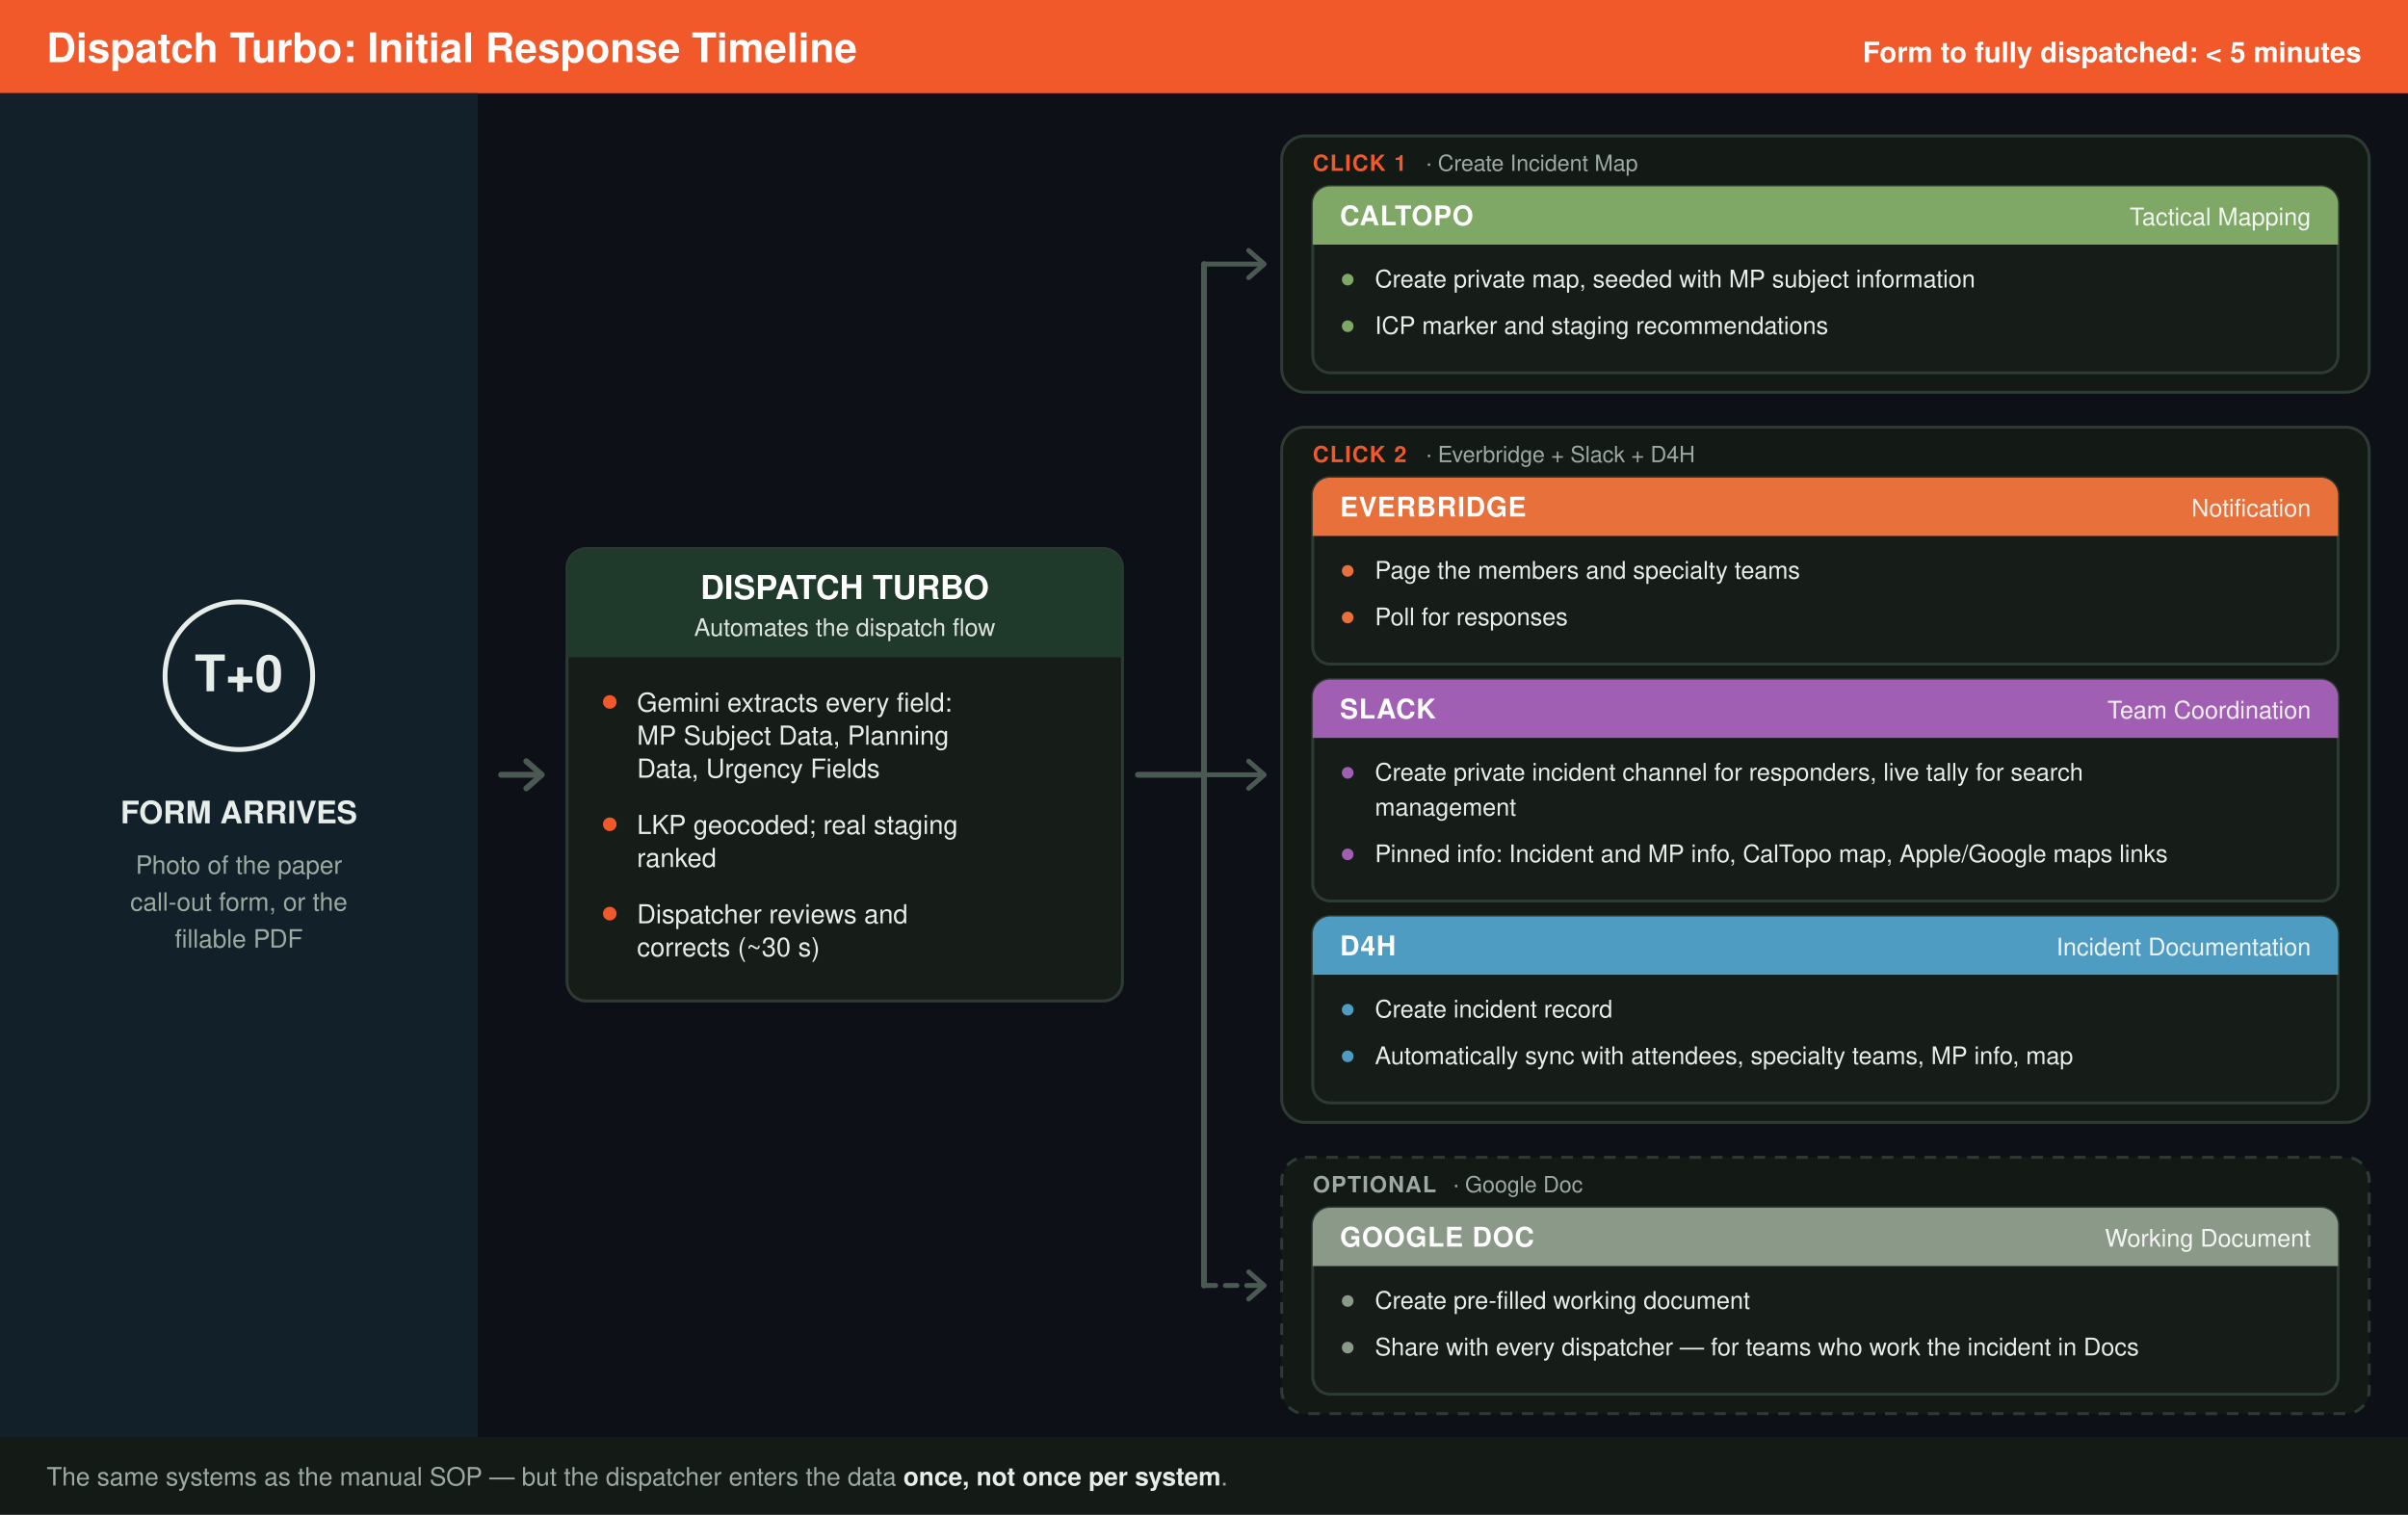
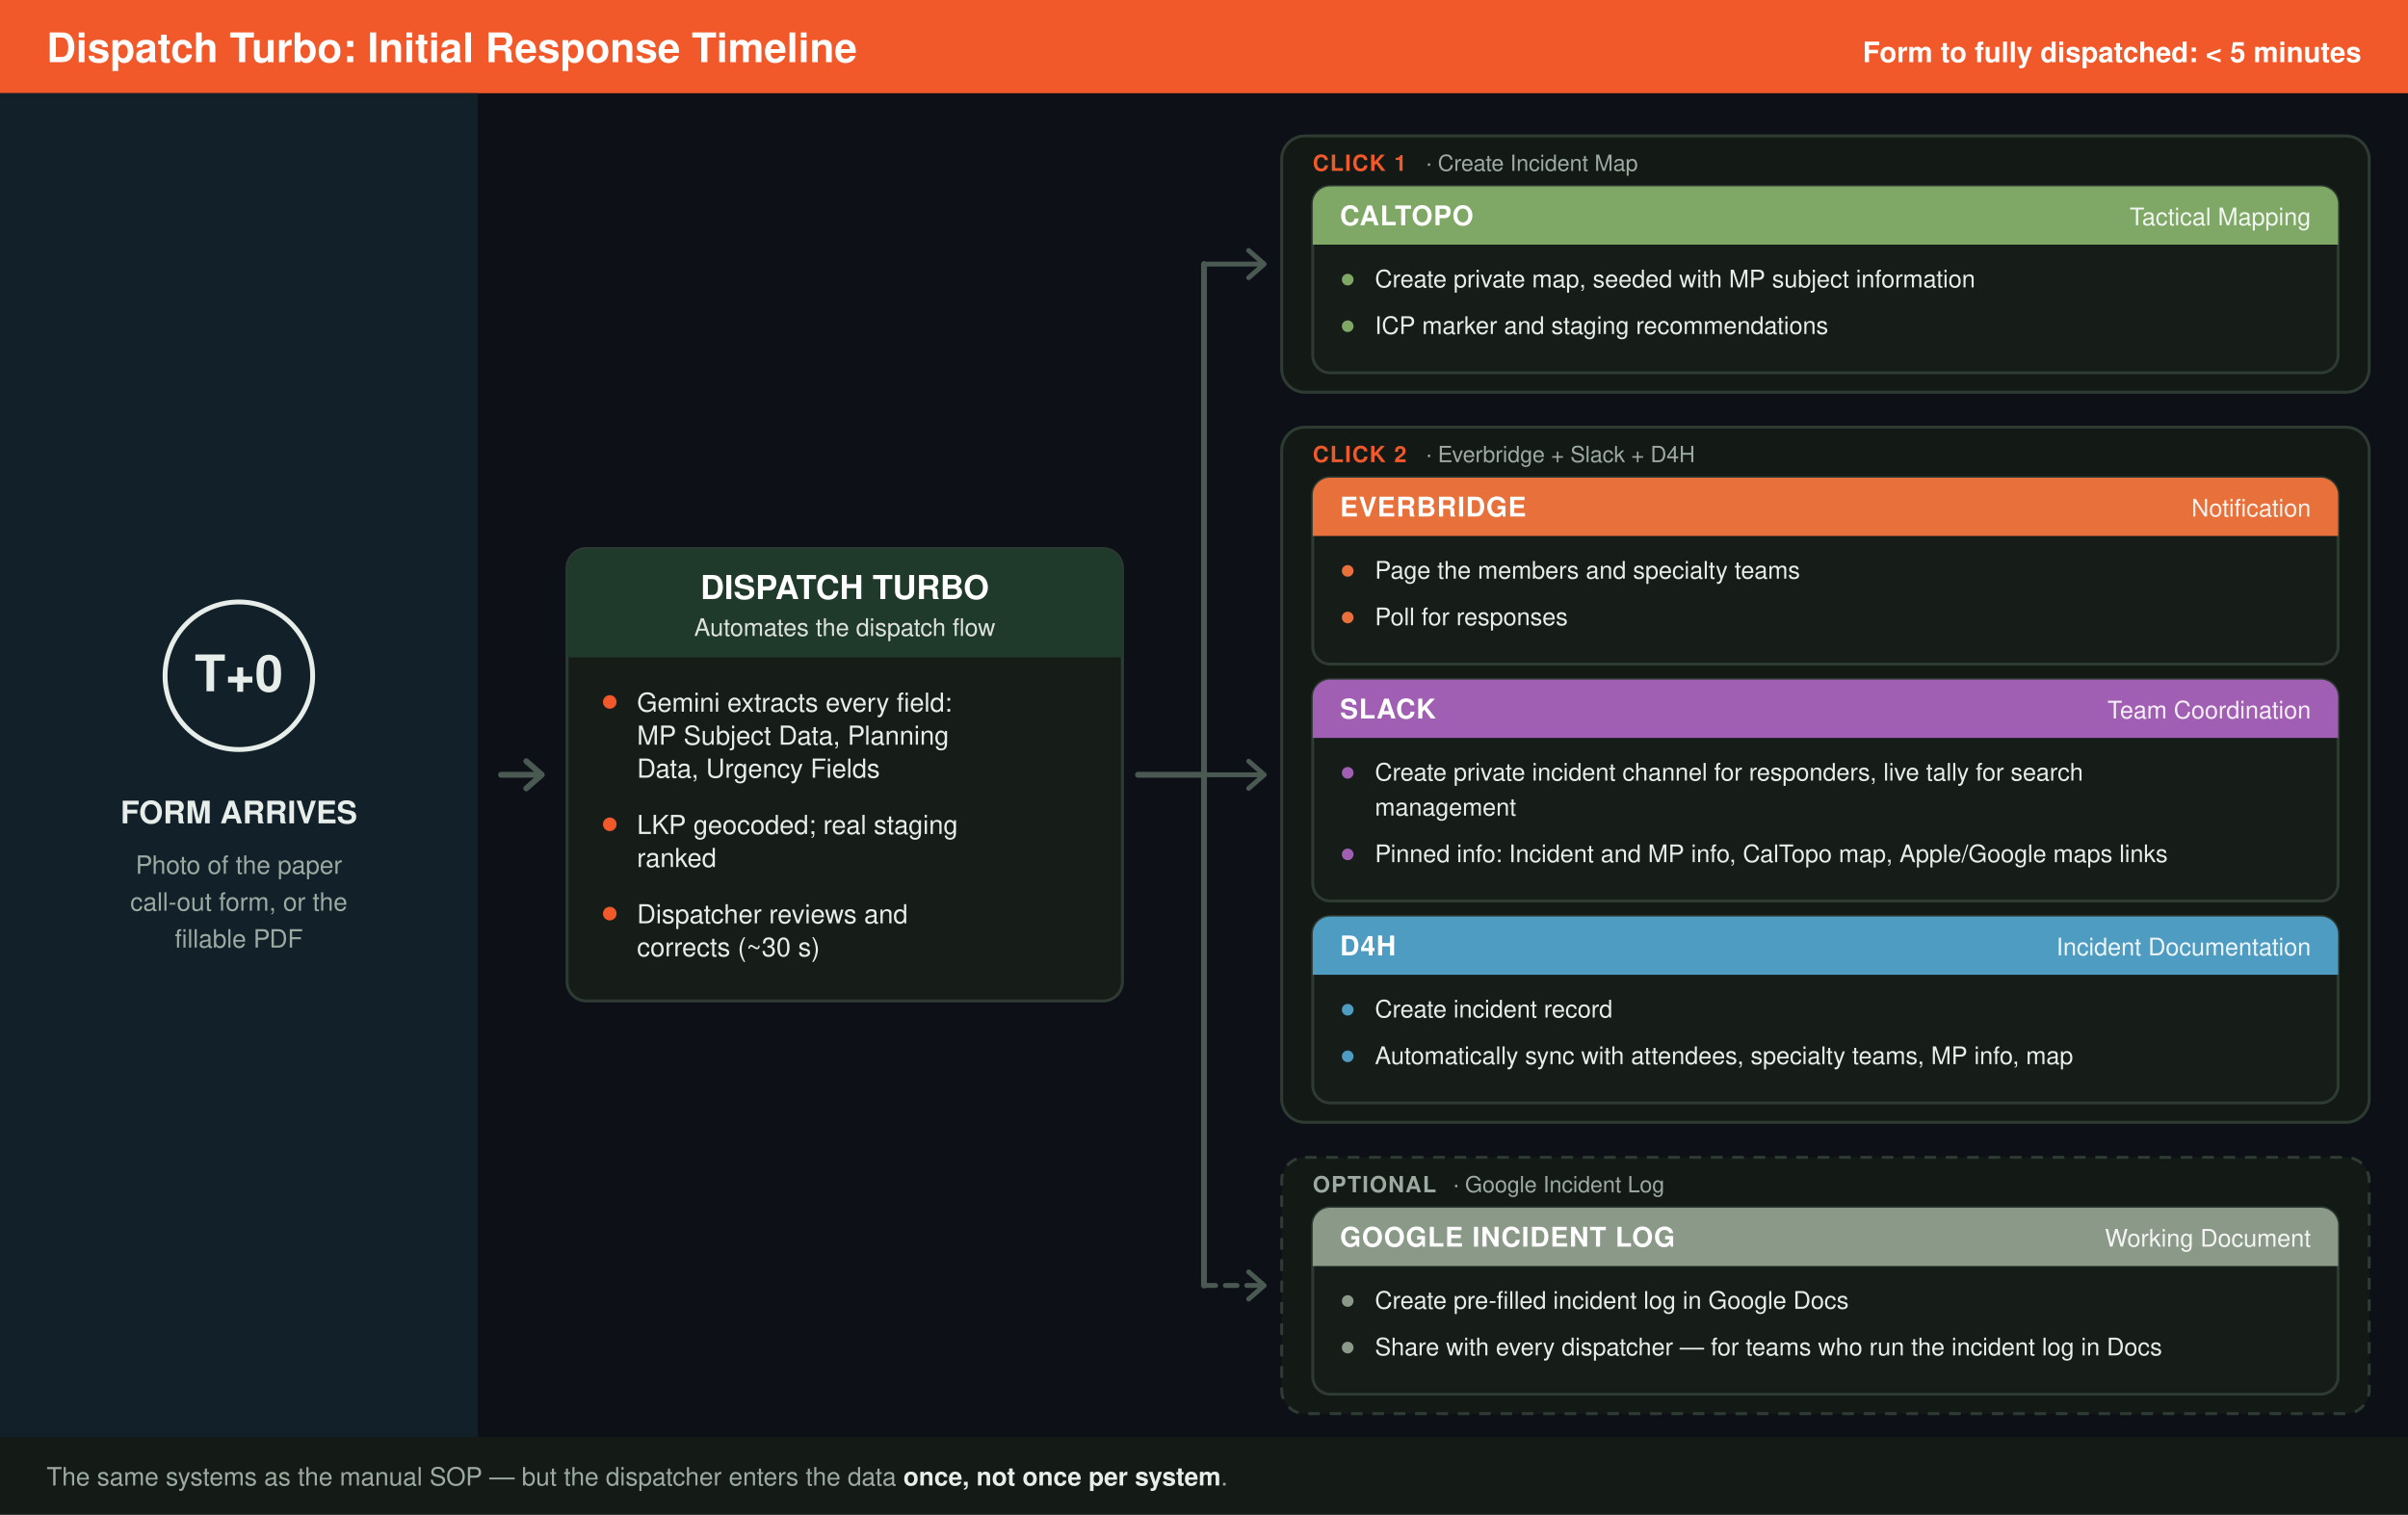
<svg xmlns="http://www.w3.org/2000/svg" viewBox="0 0 1240 780" width="1240" height="780" role="img" aria-labelledby="ti de" font-family="-apple-system, BlinkMacSystemFont, &quot;Segoe UI&quot;, Helvetica, Arial, sans-serif">
  <rect width="1240" height="780" fill="#0D1117" />
  <rect x="0" y="0" width="1240" height="48" fill="#F1592A" />
  <text x="24" y="32" font-size="21" font-weight="700" fill="#FFFFFF">Dispatch Turbo: Initial Response Timeline</text>
  <text x="1216" y="32" text-anchor="end" font-size="14.5" font-weight="600" fill="#FFFFFF">Form to fully dispatched: &lt; 5 minutes</text>
  <rect x="0" y="48" width="246" height="692" fill="#122029" />
  <circle cx="123.0" cy="348" r="38" fill="none" stroke="#E7EDE9" stroke-width="2.5" />
  <text x="123.0" y="356" text-anchor="middle" font-size="26" font-weight="700" fill="#E7EDE9">T+0</text>
  <text x="123.0" y="424" text-anchor="middle" font-size="16" font-weight="700" fill="#E7EDE9">FORM ARRIVES</text>
  <text x="123.0" y="450" text-anchor="middle" font-size="13" fill="#9CAAA1">Photo of the paper</text>
  <text x="123.0" y="469" text-anchor="middle" font-size="13" fill="#9CAAA1">call-out form, or the</text>
  <text x="123.0" y="488" text-anchor="middle" font-size="13" fill="#9CAAA1">fillable PDF</text>
  <path d="M258 399.0 H278" stroke="#4A5A52" stroke-width="3" stroke-linecap="round" />
  <path d="M271 392.0 l8 7 -8 7" fill="none" stroke="#4A5A52" stroke-width="3" stroke-linecap="round" stroke-linejoin="round" />
  <rect x="292" y="282.5" width="286" height="233" rx="10" fill="#161D19" stroke="#2E3B33" stroke-width="1.5" />
  <path d="M292 292.5 A10 10 0 0 1 302 282.5 H568 A10 10 0 0 1 578 292.5 V338.5 H292 Z" fill="#1F3A2A" />
  <text x="435.0" y="308.5" text-anchor="middle" font-size="17" font-weight="700" fill="#FFFFFF">DISPATCH TURBO</text>
  <text x="435.0" y="327.5" text-anchor="middle" font-size="12.5" fill="#FFFFFF" opacity="0.85">Automates the dispatch flow</text>
  <circle cx="314" cy="361.5" r="3.5" fill="#F1592A" />
  <text x="328" y="366.5" font-size="13.5" fill="#E7EDE9">Gemini extracts every field:</text>
  <text x="328" y="383.5" font-size="13.5" fill="#E7EDE9">MP Subject Data, Planning</text>
  <text x="328" y="400.5" font-size="13.5" fill="#E7EDE9">Data, Urgency Fields</text>
  <circle cx="314" cy="424.5" r="3.5" fill="#F1592A" />
  <text x="328" y="429.5" font-size="13.5" fill="#E7EDE9">LKP geocoded; real staging</text>
  <text x="328" y="446.5" font-size="13.5" fill="#E7EDE9">ranked</text>
  <circle cx="314" cy="470.5" r="3.5" fill="#F1592A" />
  <text x="328" y="475.5" font-size="13.5" fill="#E7EDE9">Dispatcher reviews and</text>
  <text x="328" y="492.5" font-size="13.5" fill="#E7EDE9">corrects (~30 s)</text>
  <rect x="660" y="70" width="560" height="132" rx="12" fill="#131A16" stroke="#2E3B33" stroke-width="1.5" />
  <text x="676" y="88" font-size="11.5" font-weight="700" fill="#F1592A" letter-spacing="0.6">CLICK 1</text>
  <text x="734" y="88" font-size="11.5" fill="#9CAAA1">· Create Incident Map</text>
  <rect x="676" y="96" width="528" height="96" rx="9" fill="#161D19" stroke="#2E3B33" stroke-width="1.5" />
  <path d="M676 105 A9 9 0 0 1 685 96 H1195 A9 9 0 0 1 1204 105 V126 H676 Z" fill="#7FA766" />
  <text x="690" y="116" font-size="14" font-weight="700" fill="#FFFFFF" letter-spacing="0.4">CALTOPO</text>
  <text x="1190" y="116" text-anchor="end" font-size="12.5" fill="#FFFFFF" opacity="0.9">Tactical Mapping</text>
  <circle cx="694" cy="144" r="3" fill="#7FA766" />
  <text x="708" y="148" font-size="12.5" fill="#E7EDE9">Create private map, seeded with MP subject information</text>
  <circle cx="694" cy="168" r="3" fill="#7FA766" />
  <text x="708" y="172" font-size="12.5" fill="#E7EDE9">ICP marker and staging recommendations</text>
  <rect x="660" y="220" width="560" height="358" rx="12" fill="#131A16" stroke="#2E3B33" stroke-width="1.5" />
  <text x="676" y="238" font-size="11.5" font-weight="700" fill="#F1592A" letter-spacing="0.6">CLICK 2</text>
  <text x="734" y="238" font-size="11.5" fill="#9CAAA1">· Everbridge + Slack + D4H</text>
  <rect x="676" y="246" width="528" height="96" rx="9" fill="#161D19" stroke="#2E3B33" stroke-width="1.5" />
  <path d="M676 255 A9 9 0 0 1 685 246 H1195 A9 9 0 0 1 1204 255 V276 H676 Z" fill="#E8703A" />
  <text x="690" y="266" font-size="14" font-weight="700" fill="#FFFFFF" letter-spacing="0.4">EVERBRIDGE</text>
  <text x="1190" y="266" text-anchor="end" font-size="12.5" fill="#FFFFFF" opacity="0.9">Notification</text>
  <circle cx="694" cy="294" r="3" fill="#E8703A" />
  <text x="708" y="298" font-size="12.5" fill="#E7EDE9">Page the members and specialty teams</text>
  <circle cx="694" cy="318" r="3" fill="#E8703A" />
  <text x="708" y="322" font-size="12.5" fill="#E7EDE9">Poll for responses</text>
  <rect x="676" y="350" width="528" height="114" rx="9" fill="#161D19" stroke="#2E3B33" stroke-width="1.5" />
  <path d="M676 359 A9 9 0 0 1 685 350 H1195 A9 9 0 0 1 1204 359 V380 H676 Z" fill="#A15FB4" />
  <text x="690" y="370" font-size="14" font-weight="700" fill="#FFFFFF" letter-spacing="0.4">SLACK</text>
  <text x="1190" y="370" text-anchor="end" font-size="12.5" fill="#FFFFFF" opacity="0.9">Team Coordination</text>
  <circle cx="694" cy="398" r="3" fill="#A15FB4" />
  <text x="708" y="402" font-size="12.5" fill="#E7EDE9">Create private incident channel for responders, live tally for search</text>
  <text x="708" y="420" font-size="12.5" fill="#E7EDE9">management</text>
  <circle cx="694" cy="440" r="3" fill="#A15FB4" />
  <text x="708" y="444" font-size="12.5" fill="#E7EDE9">Pinned info: Incident and MP info, CalTopo map, Apple/Google maps links</text>
  <rect x="676" y="472" width="528" height="96" rx="9" fill="#161D19" stroke="#2E3B33" stroke-width="1.5" />
  <path d="M676 481 A9 9 0 0 1 685 472 H1195 A9 9 0 0 1 1204 481 V502 H676 Z" fill="#4F9CC2" />
  <text x="690" y="492" font-size="14" font-weight="700" fill="#FFFFFF" letter-spacing="0.4">D4H</text>
  <text x="1190" y="492" text-anchor="end" font-size="12.5" fill="#FFFFFF" opacity="0.9">Incident Documentation</text>
  <circle cx="694" cy="520" r="3" fill="#4F9CC2" />
  <text x="708" y="524" font-size="12.5" fill="#E7EDE9">Create incident record</text>
  <circle cx="694" cy="544" r="3" fill="#4F9CC2" />
  <text x="708" y="548" font-size="12.5" fill="#E7EDE9">Automatically sync with attendees, specialty teams, MP info, map</text>
  <rect x="660" y="596" width="560" height="132" rx="12" fill="#131A16" stroke="#2E3B33" stroke-width="1.5" stroke-dasharray="6 5" />
  <text x="676" y="614" font-size="11.5" font-weight="700" fill="#9CAAA1" letter-spacing="0.6">OPTIONAL</text>
-   <text x="748" y="614" font-size="11.5" fill="#9CAAA1">· Google Doc</text>
+   <text x="748" y="614" font-size="11.5" fill="#9CAAA1">· Google Incident Log</text>
  <rect x="676" y="622" width="528" height="96" rx="9" fill="#161D19" stroke="#2E3B33" stroke-width="1.5" />
  <path d="M676 631 A9 9 0 0 1 685 622 H1195 A9 9 0 0 1 1204 631 V652 H676 Z" fill="#8B9A88" />
-   <text x="690" y="642" font-size="14" font-weight="700" fill="#FFFFFF" letter-spacing="0.4">GOOGLE DOC</text>
+   <text x="690" y="642" font-size="14" font-weight="700" fill="#FFFFFF" letter-spacing="0.4">GOOGLE INCIDENT LOG</text>
  <text x="1190" y="642" text-anchor="end" font-size="12.5" fill="#FFFFFF" opacity="0.9">Working Document</text>
  <circle cx="694" cy="670" r="3" fill="#8B9A88" />
-   <text x="708" y="674" font-size="12.5" fill="#E7EDE9">Create pre-filled working document</text>
+   <text x="708" y="674" font-size="12.5" fill="#E7EDE9">Create pre-filled incident log in Google Docs</text>
  <circle cx="694" cy="694" r="3" fill="#8B9A88" />
-   <text x="708" y="698" font-size="12.5" fill="#E7EDE9">Share with every dispatcher — for teams who work the incident in Docs</text>
+   <text x="708" y="698" font-size="12.5" fill="#E7EDE9">Share with every dispatcher — for teams who run the incident log in Docs</text>
  <path d="M586 399.0 H620" stroke="#4A5A52" stroke-width="3" stroke-linecap="round" />
  <path d="M620 136.0 V662.0" stroke="#4A5A52" stroke-width="3" stroke-linecap="round" />
  <path d="M620 136.0 H650" stroke="#4A5A52" stroke-width="2.5" stroke-linecap="round" />
  <path d="M643 129.0 l8 7 -8 7" fill="none" stroke="#4A5A52" stroke-width="2.5" stroke-linecap="round" stroke-linejoin="round" />
  <path d="M620 399.0 H650" stroke="#4A5A52" stroke-width="2.5" stroke-linecap="round" />
  <path d="M643 392.0 l8 7 -8 7" fill="none" stroke="#4A5A52" stroke-width="2.5" stroke-linecap="round" stroke-linejoin="round" />
  <path d="M620 662.0 H650" stroke="#4A5A52" stroke-width="2.5" stroke-linecap="round" stroke-dasharray="6 5" />
  <path d="M643 655.0 l8 7 -8 7" fill="none" stroke="#4A5A52" stroke-width="2.5" stroke-linecap="round" stroke-linejoin="round" />
  <rect x="0" y="740" width="1240" height="40" fill="#141B17" />
  <text x="24" y="765" font-size="13" fill="#9CAAA1">The same systems as the manual SOP — but the dispatcher enters the data <tspan font-weight="700" fill="#E7EDE9">once, not once per system</tspan>.</text>
</svg>
